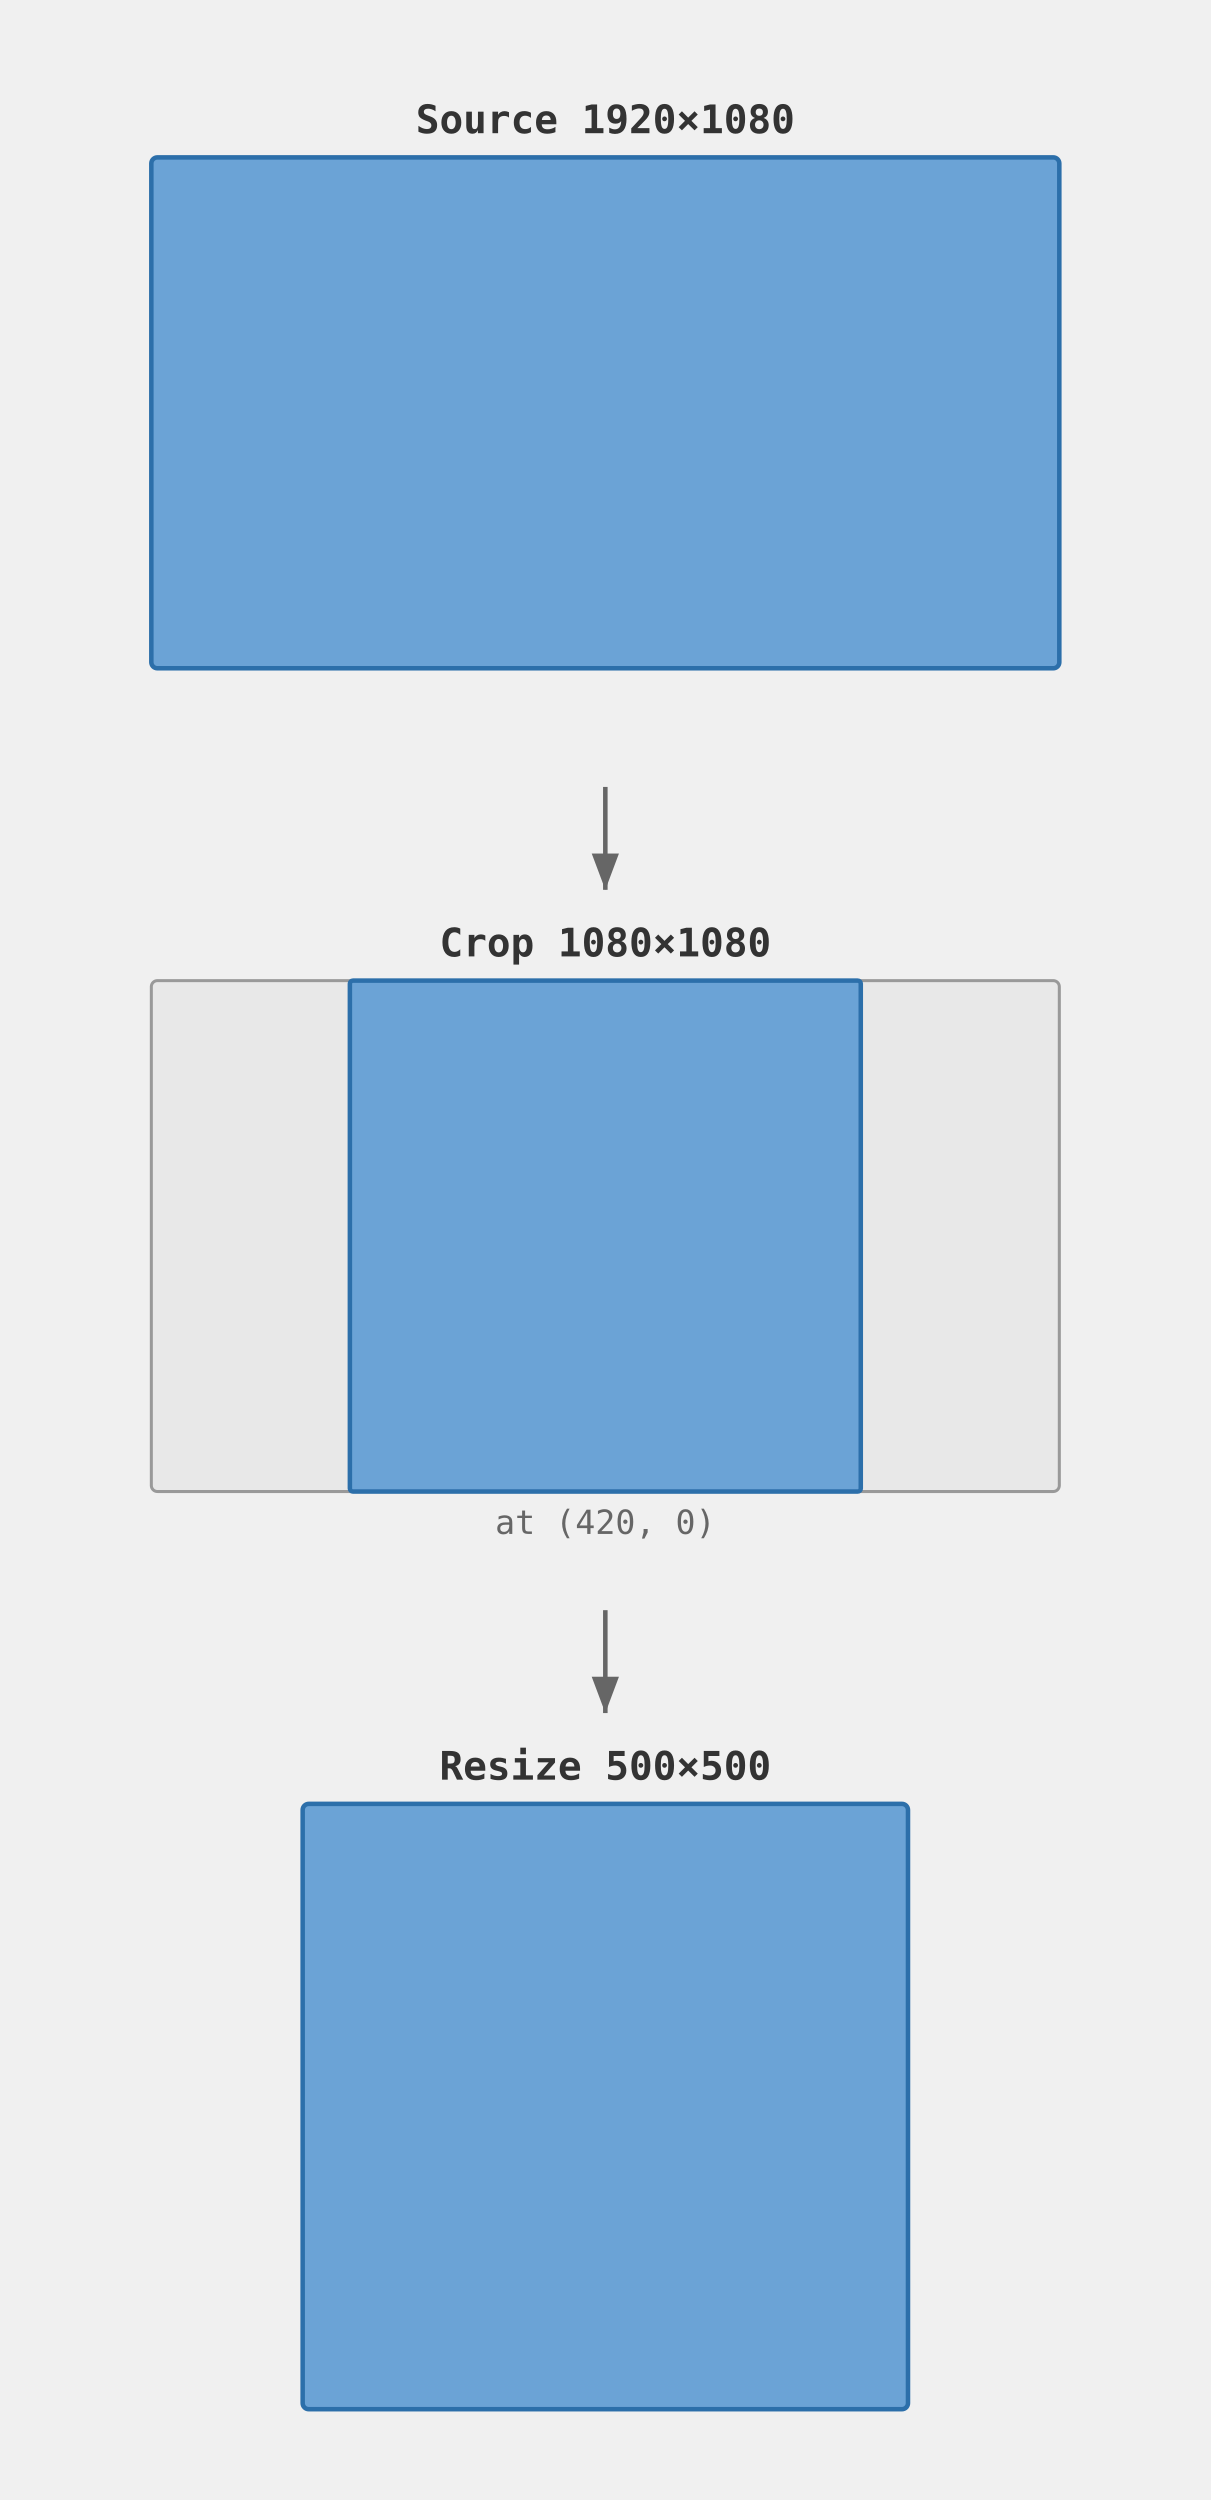
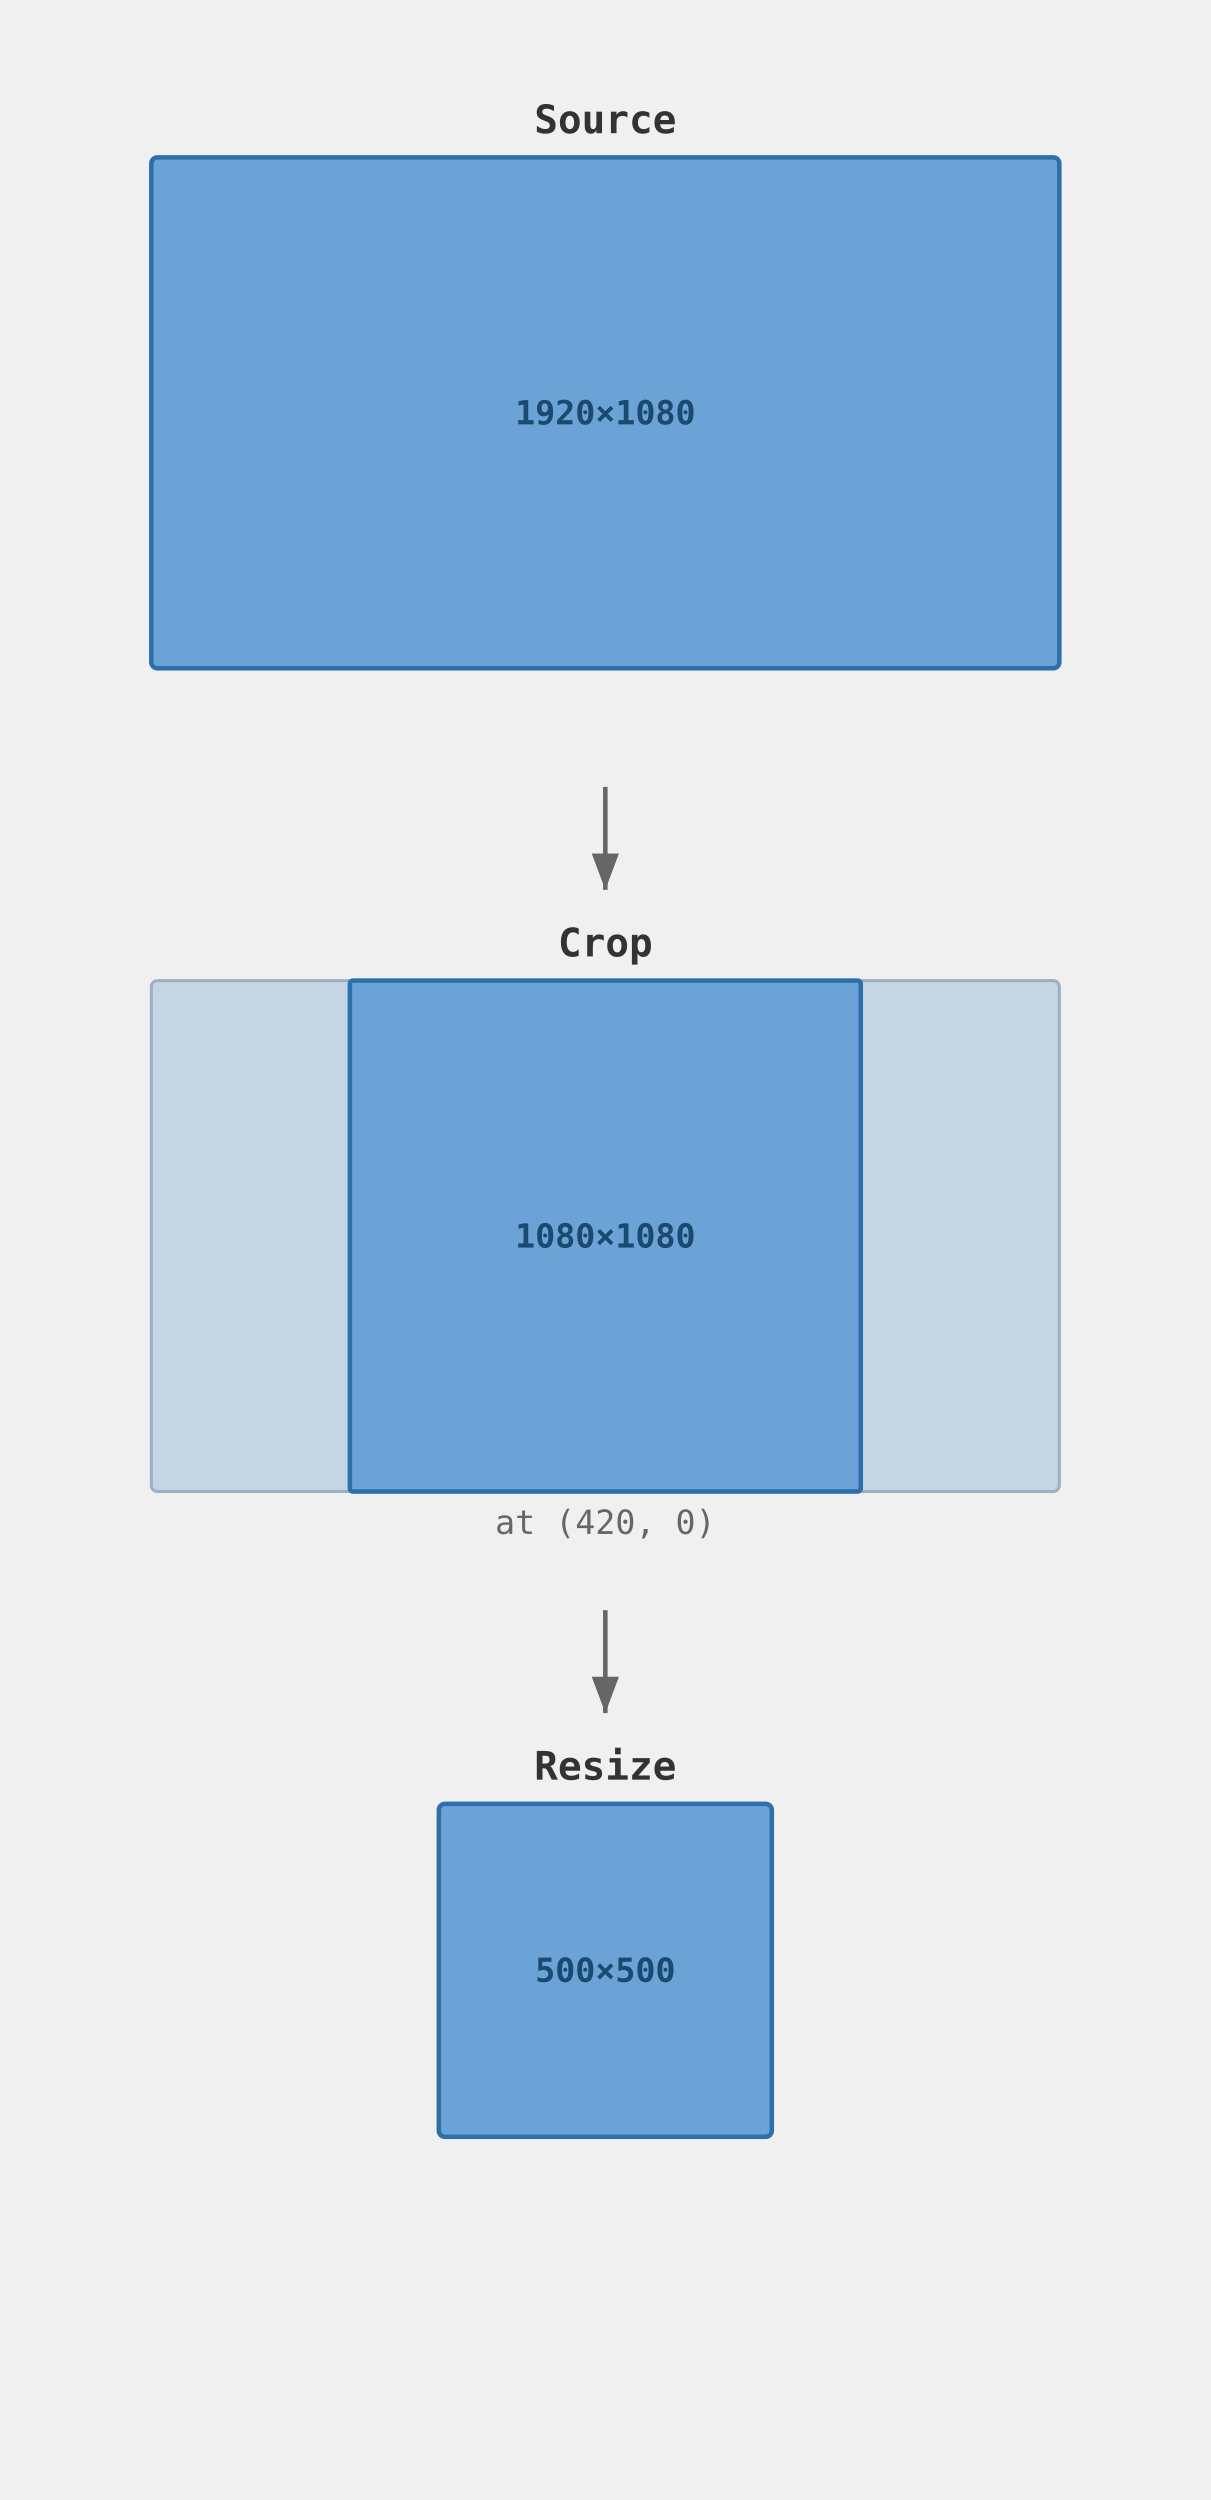
<svg xmlns="http://www.w3.org/2000/svg" width="400" height="826" viewBox="0 0 400 826">
  <style>
  text { font-family: "Consolas", "DejaVu Sans Mono", "Courier New", monospace; }
  .label { font-size: 13px; font-weight: bold; fill: #333; }
+   .dim { font-size: 11px; font-weight: bold; fill: #1a4a70; }
  .annotation { font-size: 11px; fill: #666; }
-   .outer { fill: #e8e8e8; stroke: #999; stroke-width: 1; }
-   .inner { fill: #6ba3d6; stroke: #2c6faa; stroke-width: 1.5; }
+   .content { fill: #6ba3d6; stroke: #2c6faa; stroke-width: 1.5; }
  .content-fill { fill: #6ba3d6; }
+   .discard { fill: #c5d5e4; stroke: #9ab0c5; stroke-width: 1; }
+   .padding { fill: #fff; stroke: #bbb; stroke-width: 1; }
  .extend-fill { fill: #b8d4ee; stroke: #7baed0; stroke-width: 1; stroke-dasharray: 4,2; }
  .arrow { stroke: #666; stroke-width: 1.5; fill: none; marker-end: url(#arrowhead); }
  .arrowhead { fill: #666; }
  @media (prefers-color-scheme: dark) {
    .label { fill: #e0e0e0; }
+     .dim { fill: #9dc4e8; }
    .annotation { fill: #aaa; }
-     .outer { fill: #2d2d2d; stroke: #555; }
-     .inner { fill: #3a72a4; stroke: #5a9fd4; }
+     .content { fill: #3a72a4; stroke: #5a9fd4; }
    .content-fill { fill: #3a72a4; }
+     .discard { fill: #2c3d4d; stroke: #4a6070; }
+     .padding { fill: #1a1a1a; stroke: #444; }
    .extend-fill { fill: #2a4a65; stroke: #4a7a9e; }
    .arrow { stroke: #888; }
    .arrowhead { fill: #888; }
  }
</style>
  <defs>
    <marker id="arrowhead" markerWidth="8" markerHeight="6" refX="8" refY="3" orient="auto">
      <polygon points="0 0, 8 3, 0 6" class="arrowhead" />
    </marker>
  </defs>
-   <text x="200" y="44" class="label" text-anchor="middle">Source  1920×1080</text>
-   <rect x="50.0" y="52.0" width="300.0" height="168.8" class="outer" rx="2" />
-   <rect x="50.0" y="52.0" width="300.0" height="168.8" class="inner" rx="2" />
+   <text x="200" y="44" class="label" text-anchor="middle">Source</text>
+   <rect x="50.0" y="52.0" width="300.0" height="168.8" class="content" rx="2" />
+   <text x="200.0" y="136.4" class="dim" text-anchor="middle" dominant-baseline="central">1920×1080</text>
  <line x1="200" y1="260.0" x2="200" y2="294.0" class="arrow" />
-   <text x="200" y="316" class="label" text-anchor="middle">Crop  1080×1080</text>
-   <rect x="50.0" y="324.0" width="300.0" height="168.8" class="outer" rx="2" />
-   <rect x="115.6" y="324.0" width="168.8" height="168.8" class="inner" rx="1" />
+   <text x="200" y="316" class="label" text-anchor="middle">Crop</text>
+   <rect x="50.0" y="324.0" width="300.0" height="168.8" class="discard" rx="2" />
+   <rect x="115.6" y="324.0" width="168.8" height="168.8" class="content" rx="1" />
+   <text x="200.0" y="408.4" class="dim" text-anchor="middle" dominant-baseline="central">1080×1080</text>
  <text x="200" y="506.8" class="annotation" text-anchor="middle">at (420, 0)</text>
  <line x1="200" y1="532.0" x2="200" y2="566.0" class="arrow" />
-   <text x="200" y="588" class="label" text-anchor="middle">Resize  500×500</text>
-   <rect x="100.0" y="596.0" width="200.0" height="200.0" class="outer" rx="2" />
-   <rect x="100.0" y="596.0" width="200.0" height="200.0" class="inner" rx="2" />
+   <text x="200" y="588" class="label" text-anchor="middle">Resize</text>
+   <rect x="145.0" y="596.0" width="110.0" height="110.0" class="content" rx="2" />
+   <text x="200.0" y="651.0" class="dim" text-anchor="middle" dominant-baseline="central">500×500</text>
</svg>
